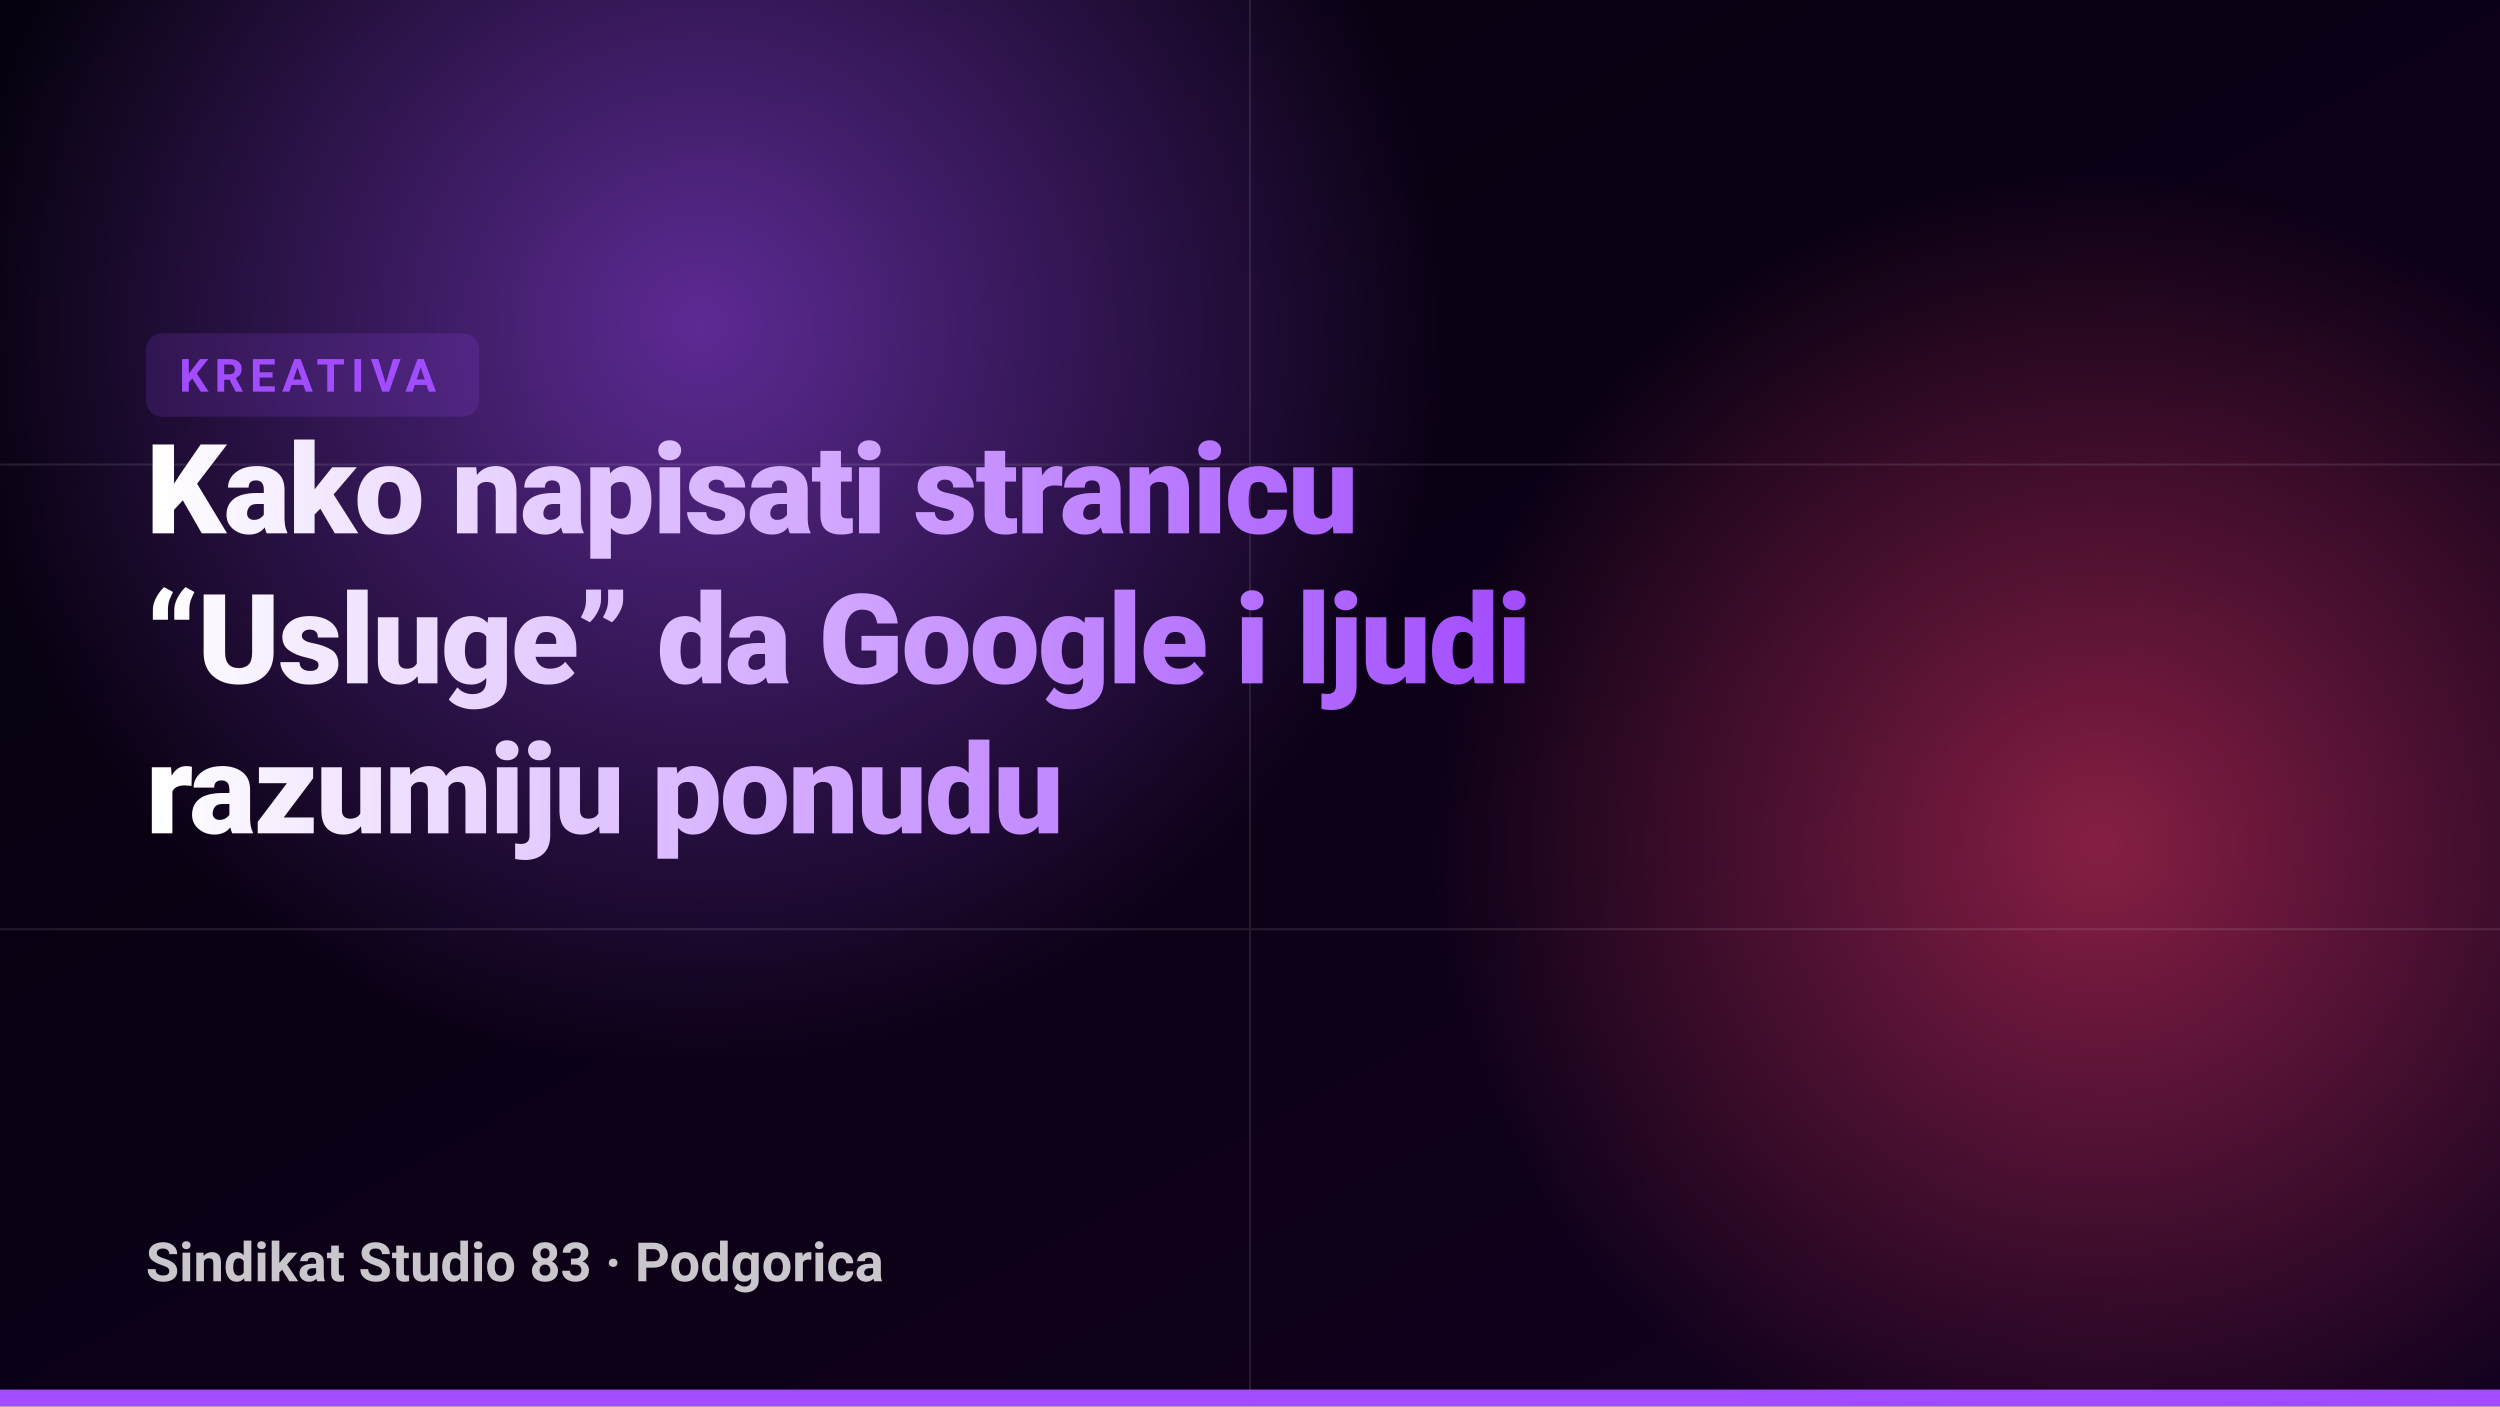
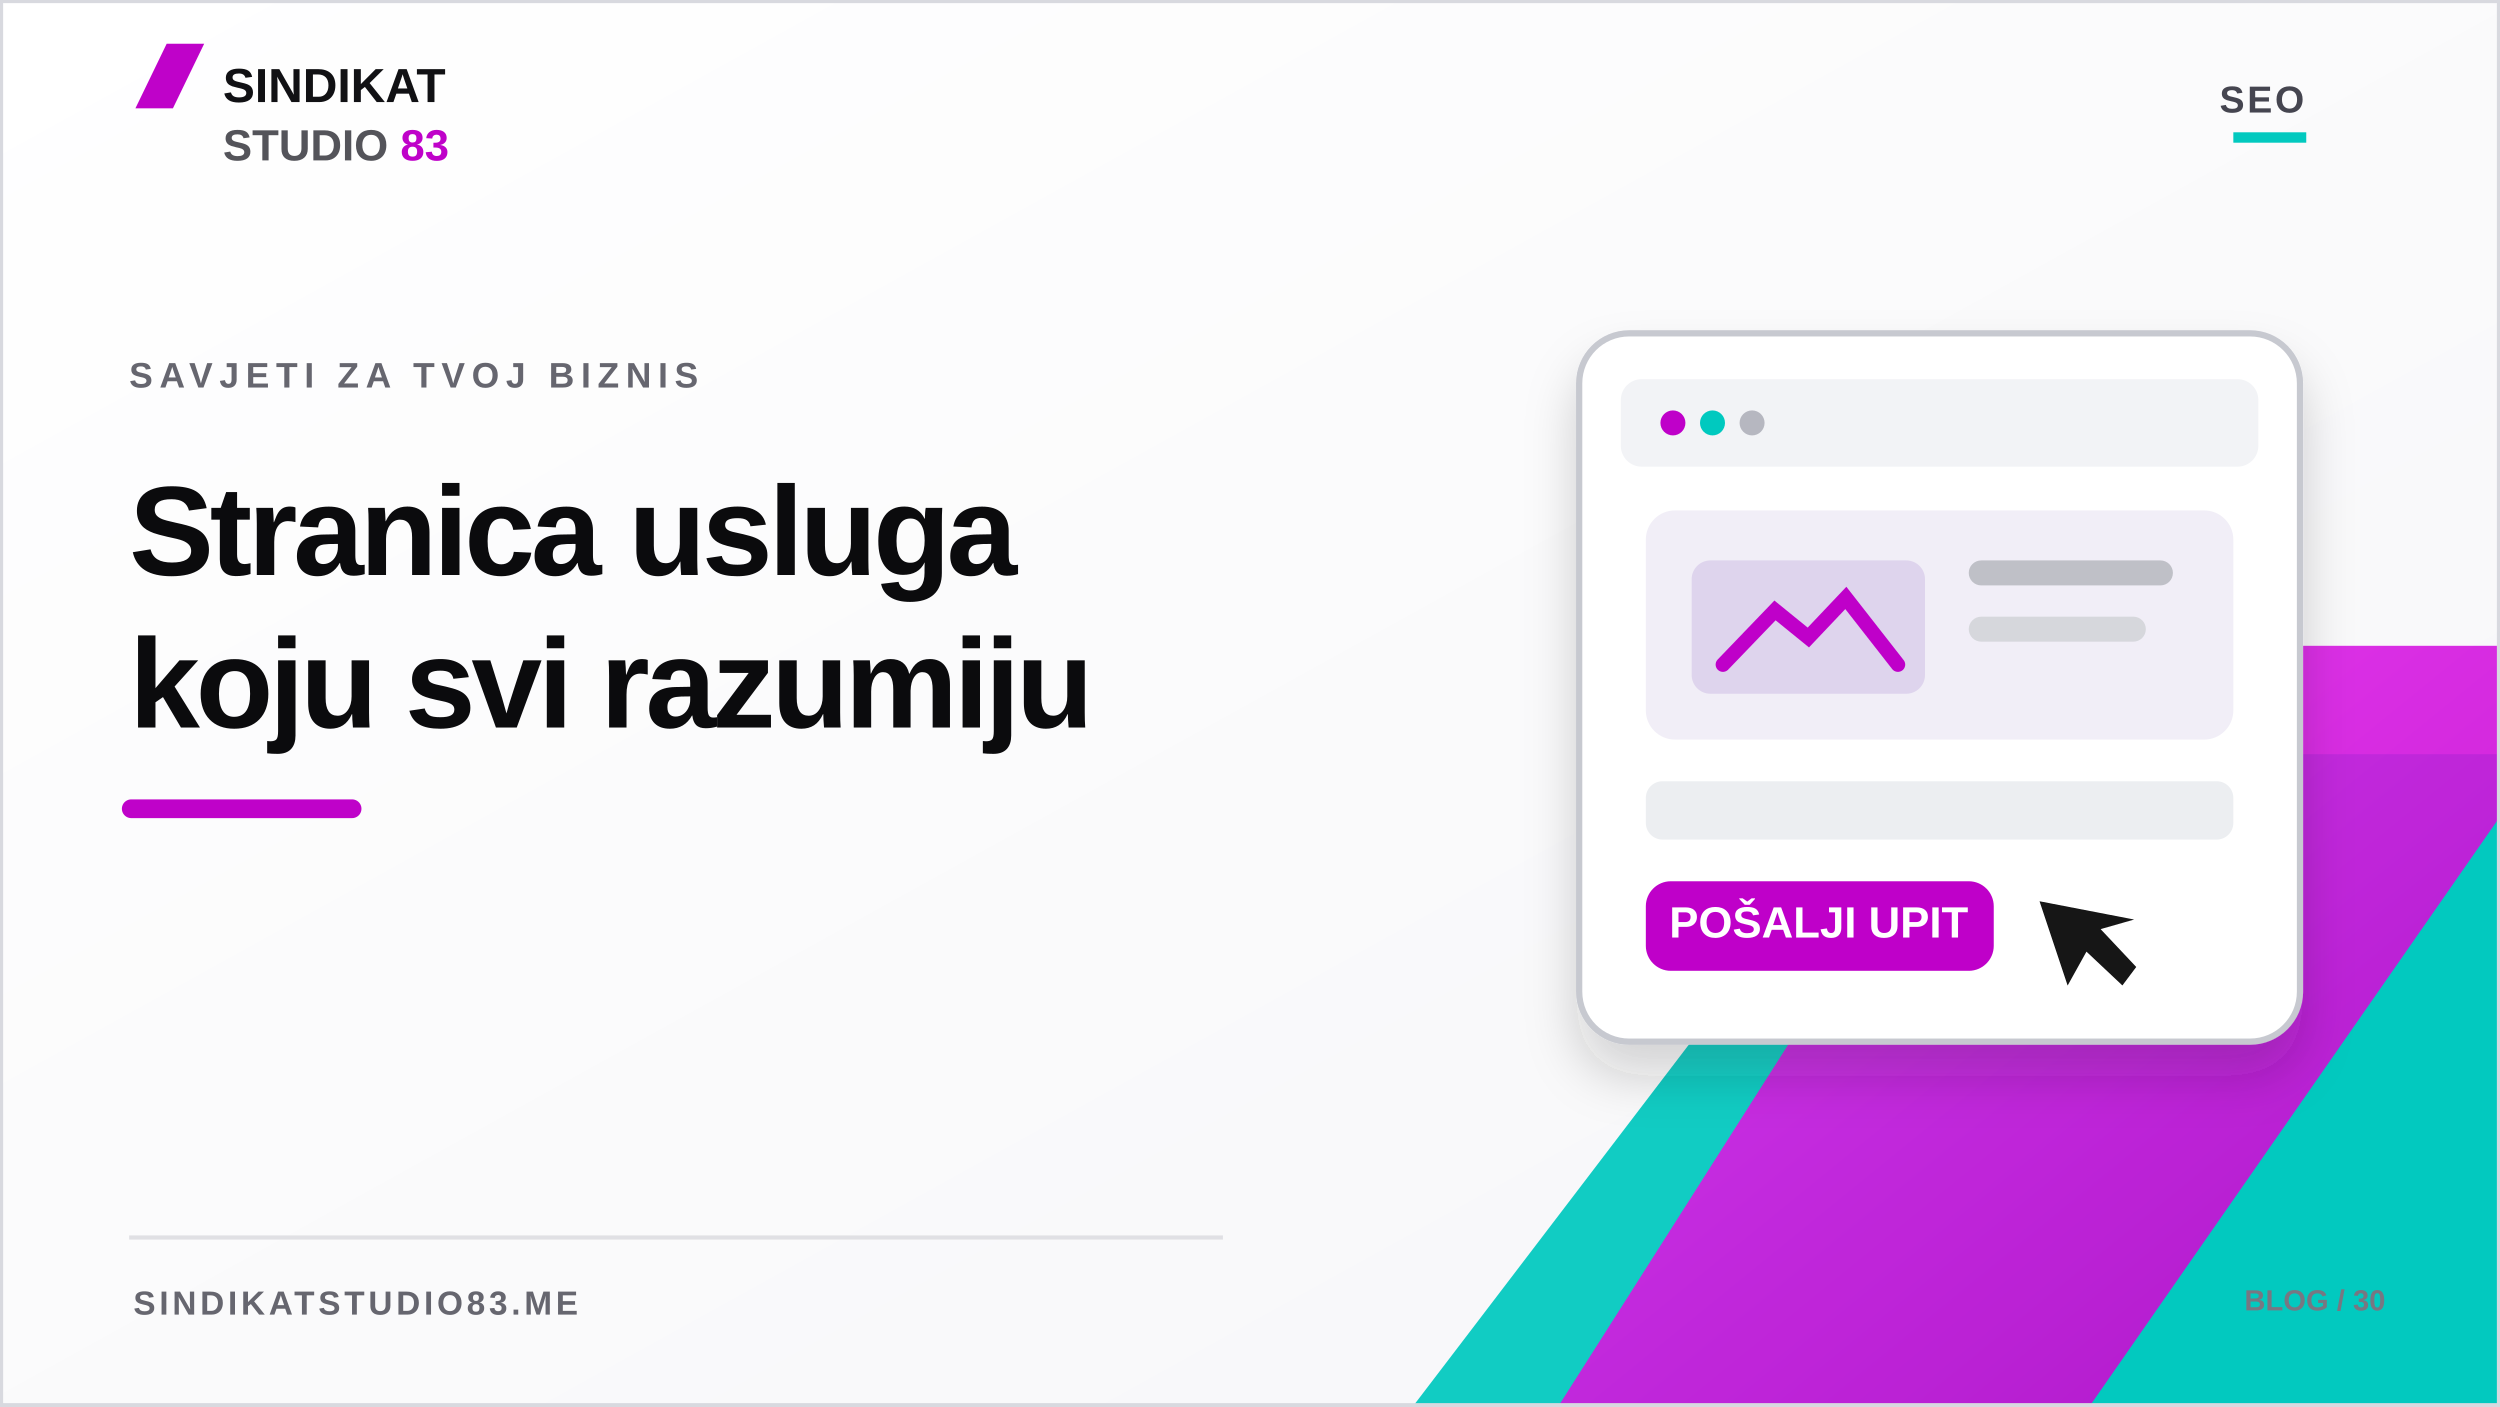
- <svg xmlns="http://www.w3.org/2000/svg" viewBox="0 0 1200 675" width="1200" height="675" role="img" aria-label="Kako napisati stranicu “Usluge” da Google i ljudi razumiju ponudu">
+ <svg xmlns="http://www.w3.org/2000/svg" width="1200" height="675" viewBox="0 0 1200 675" role="img" aria-label="Stranica usluga koju svi razumiju - Sindikat Studio 83">
  <defs>
-     <linearGradient id="bg" x1="0" y1="0" x2="1" y2="1">
-       <stop offset="0" stop-color="#05010D" />
-       <stop offset="1" stop-color="#12011F" />
+     <linearGradient id="paper" x1="0" y1="0" x2="1" y2="1">
+       <stop stop-color="#FFFFFF" />
+       <stop offset="1" stop-color="#F6F6F8" />
    </linearGradient>
-     <radialGradient id="g1" cx="50%" cy="50%" r="50%">
-       <stop offset="0" stop-color="#A24CFF" stop-opacity="0.55" />
-       <stop offset="1" stop-color="#A24CFF" stop-opacity="0" />
-     </radialGradient>
-     <radialGradient id="g2" cx="50%" cy="50%" r="50%">
-       <stop offset="0" stop-color="#FF3B6F" stop-opacity="0.5" />
-       <stop offset="1" stop-color="#FF3B6F" stop-opacity="0" />
-     </radialGradient>
-     <linearGradient id="txt" x1="0" y1="0" x2="1" y2="0">
-       <stop offset="0" stop-color="#FFFFFF" />
-       <stop offset="1" stop-color="#A24CFF" />
+     <linearGradient id="violet" x1="0" x2="1" y1="0" y2="1">
+       <stop stop-color="#E92AF4" />
+       <stop offset="1" stop-color="#BF02C9" />
    </linearGradient>
+     <filter id="shadow" x="-30%" y="-30%" width="170%" height="180%">
+       <feDropShadow dx="0" dy="15" stdDeviation="12" flood-color="#23212A" flood-opacity=".18" />
+     </filter>
  </defs>
-   <rect width="1200" height="675" fill="url(#bg)" />
-   <circle cx="336" cy="155" r="360" fill="url(#g1)" />
-   <circle cx="1008" cy="405" r="320" fill="url(#g2)" />
-   <g opacity="0.10" stroke="#FFFFFF" stroke-width="1">
-     <line x1="0" y1="223" x2="1200" y2="223" />
-     <line x1="0" y1="446" x2="1200" y2="446" />
-     <line x1="600" y1="0" x2="600" y2="675" />
+   <rect width="1200" height="675" fill="url(#paper)" />
+   <path d="M679 674L917 362H1200V675Z" fill="#02C9BF" opacity=".94" />
+   <path d="M748 675L980 310H1200V675Z" fill="url(#violet)" opacity=".9" />
+   <path d="M1003 675L1200 392V675Z" fill="#02C9BF" />
+   <path d="M0 0H1200V675H0Z" fill="none" stroke="#D8D9DF" stroke-width="3" />
+   <path d="M65 52l15-31h18L83 52Z" fill="#BF02C9" />
+   <text x="107" y="49" font-family="Arial,Helvetica,sans-serif" font-size="23" font-weight="900" fill="#111114">SINDIKAT</text>
+   <text x="107" y="77" font-family="Arial,Helvetica,sans-serif" font-size="21" font-weight="900" fill="#54545A">STUDIO <tspan fill="#BF02C9">83</tspan>
+   </text>
+   <text x="1106" y="54" text-anchor="end" font-family="Arial,Helvetica,sans-serif" font-size="18" font-weight="900" fill="#454550" letter-spacing="1.3">SEO</text>
+   <path d="M1072 66h35" stroke="#02C9BF" stroke-width="5" />
+   <text x="62" y="186" font-family="Arial,Helvetica,sans-serif" font-size="17" font-weight="800" letter-spacing="3.2" fill="#66666F">SAVJETI ZA TVOJ BIZNIS</text>
+   <text x="62" y="276" fill="#0B0B0D" font-size="61" font-family="Arial,Helvetica,sans-serif" font-weight="900" letter-spacing="-2">Stranica usluga</text>
+   <text x="62" y="349.2" fill="#0B0B0D" font-size="61" font-family="Arial,Helvetica,sans-serif" font-weight="900" letter-spacing="-2">koju svi razumiju</text>
+   <path d="M63 388.2h106" stroke="#BF02C9" stroke-width="9" stroke-linecap="round" />
+   <path d="M62 594h525" stroke="#E0E0E4" stroke-width="2" />
+   <text x="64" y="631" font-family="Arial,Helvetica,sans-serif" font-size="16" fill="#66666F" font-weight="800" letter-spacing="1.8">SINDIKATSTUDIO83.ME</text>
+   <text x="1145" y="629" text-anchor="end" font-family="Arial,Helvetica,sans-serif" font-size="14" fill="#777782" font-weight="800">BLOG / 30</text>
+   <g filter="url(#shadow)">
+     <rect x="758" y="160" width="346" height="340" rx="24" fill="#FFF" stroke="#C7C9D0" stroke-width="3" />
+     <rect x="778" y="182" width="306" height="42" rx="10" fill="#F2F3F6" />
+     <circle cx="803" cy="203" r="6" fill="#BF02C9" />
+     <circle cx="822" cy="203" r="6" fill="#02C9BF" />
+     <circle cx="841" cy="203" r="6" fill="#B6B7C0" />
+     <rect x="790" y="245" width="282" height="110" rx="14" fill="#F1EEF7" />
+     <rect x="812" y="269" width="112" height="64" rx="9" fill="#DED4ED" />
+     <path d="M827 319l25-26 16 13 18-19 25 32" fill="none" stroke="#BF02C9" stroke-width="7" stroke-linecap="round" />
+     <rect x="945" y="269" width="98" height="12" rx="6" fill="#BFC0C7" />
+     <rect x="945" y="296" width="85" height="12" rx="6" fill="#D6D7DC" />
+     <rect x="790" y="375" width="282" height="28" rx="8" fill="#ECEEF1" />
+     <rect x="790" y="423" width="167" height="43" rx="12" fill="#BF02C9" />
+     <text x="873" y="450" text-anchor="middle" fill="#FFF" font-size="21" font-family="Arial,sans-serif" font-weight="800">POŠALJI UPIT</text>
+     <path d="M976 430l16 48 10-18 17 16 9-12-16-17 21-6z" fill="#131313" stroke="#fff" stroke-width="4" />
  </g>
-   <g font-family="'Segoe UI', system-ui, -apple-system, Roboto, Arial, sans-serif">
-     <rect x="70" y="160" rx="8" ry="8" width="160" height="40" fill="#A24CFF" opacity="0.16" />
-     <text x="86" y="188" fill="#A24CFF" font-size="22" font-weight="700" letter-spacing="3">KREATIVA</text>
-     <text fill="url(#txt)" font-size="60" font-weight="800" letter-spacing="-1">
-       <tspan x="70" y="256">Kako napisati stranicu</tspan>
-       <tspan x="70" y="328">“Usluge” da Google i ljudi</tspan>
-       <tspan x="70" y="400">razumiju ponudu</tspan>
-     </text>
-     <text x="70" y="615" fill="rgba(255,255,255,.78)" font-size="26" font-weight="600">Sindikat Studio 83 · Podgorica</text>
-   </g>
-   <rect x="0" y="667" width="1200" height="8" fill="#A24CFF" />
</svg>
